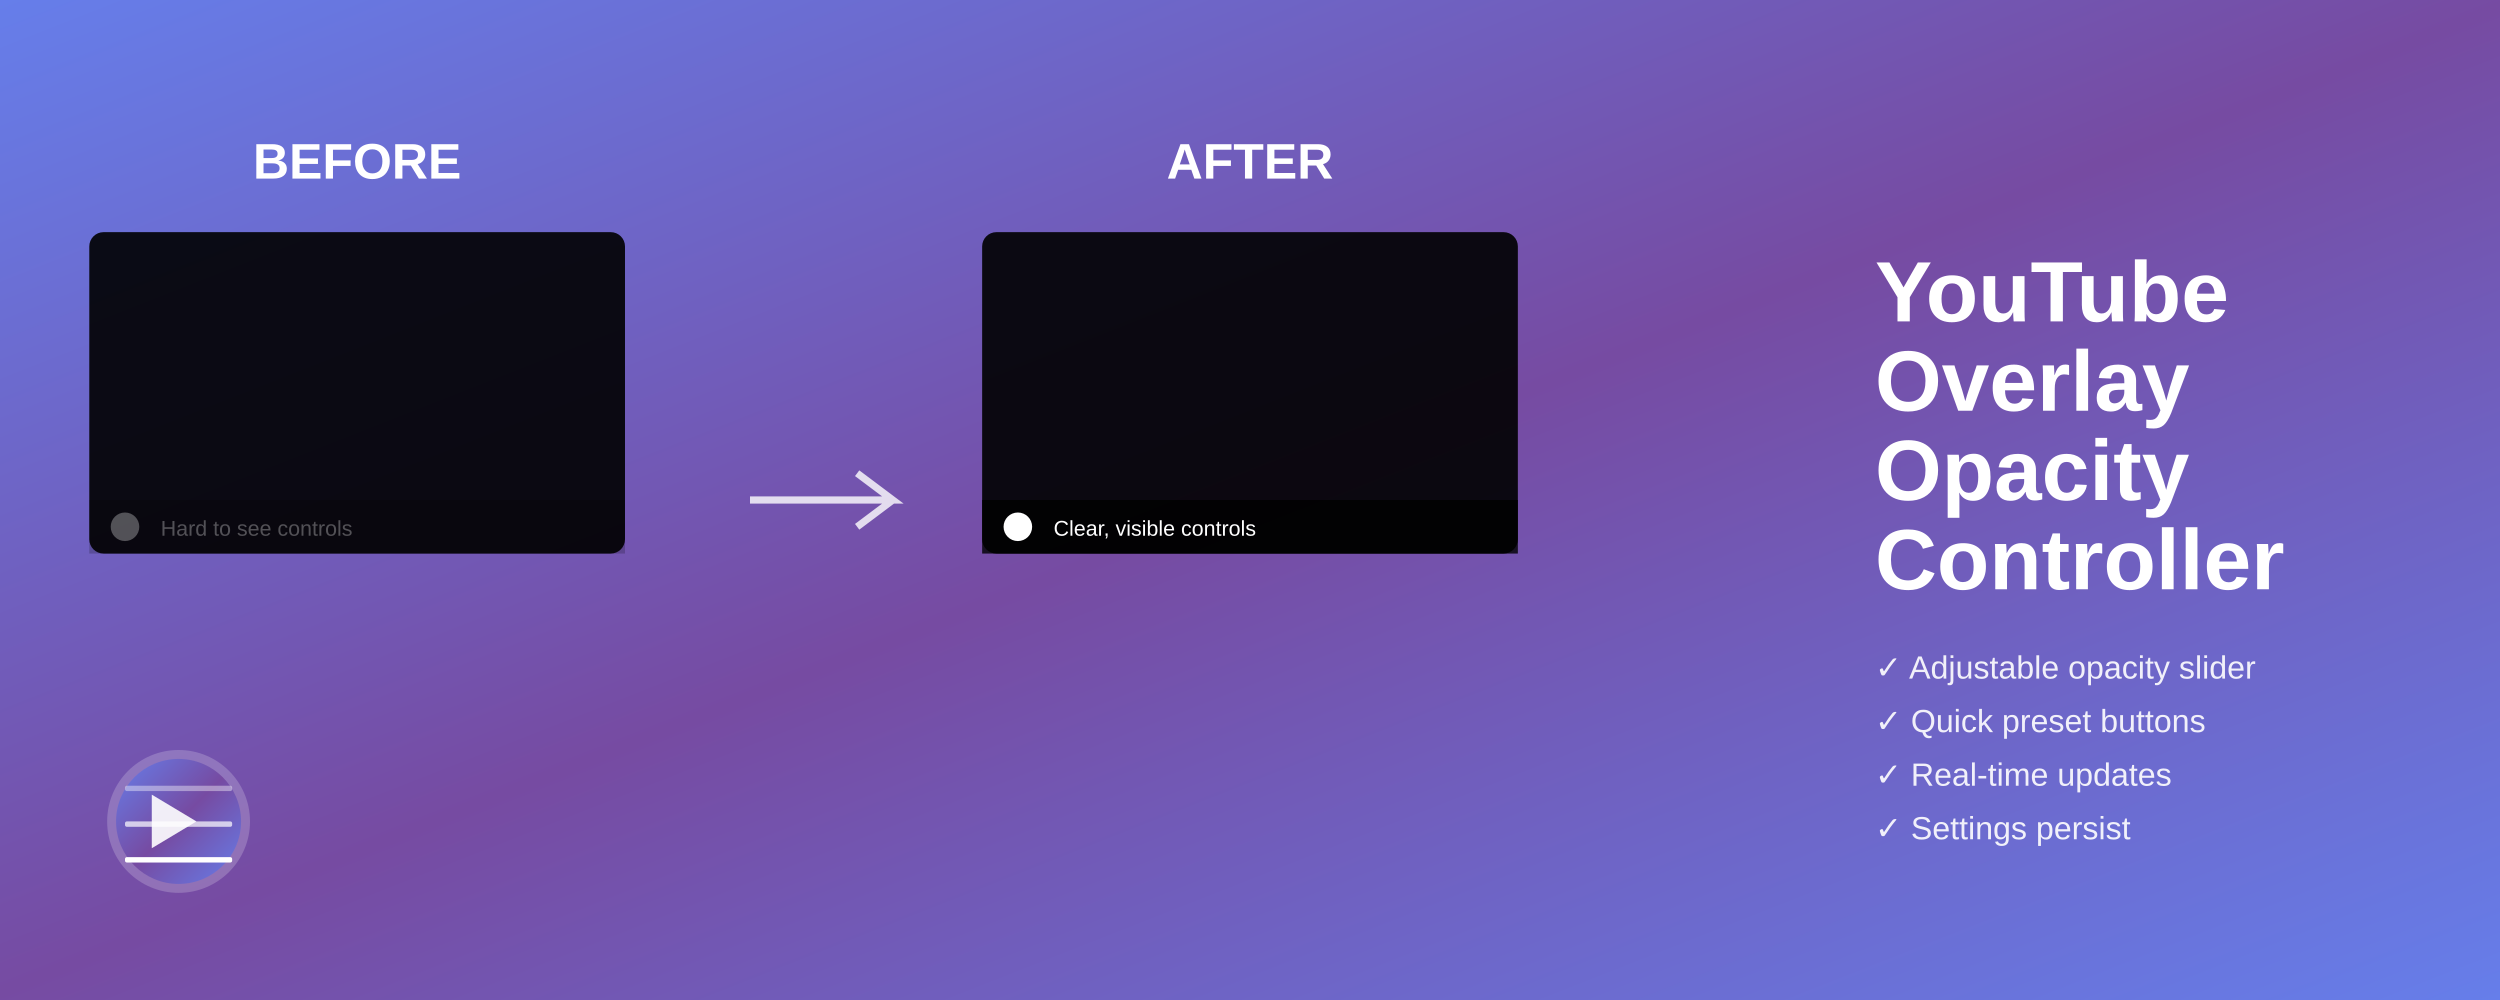
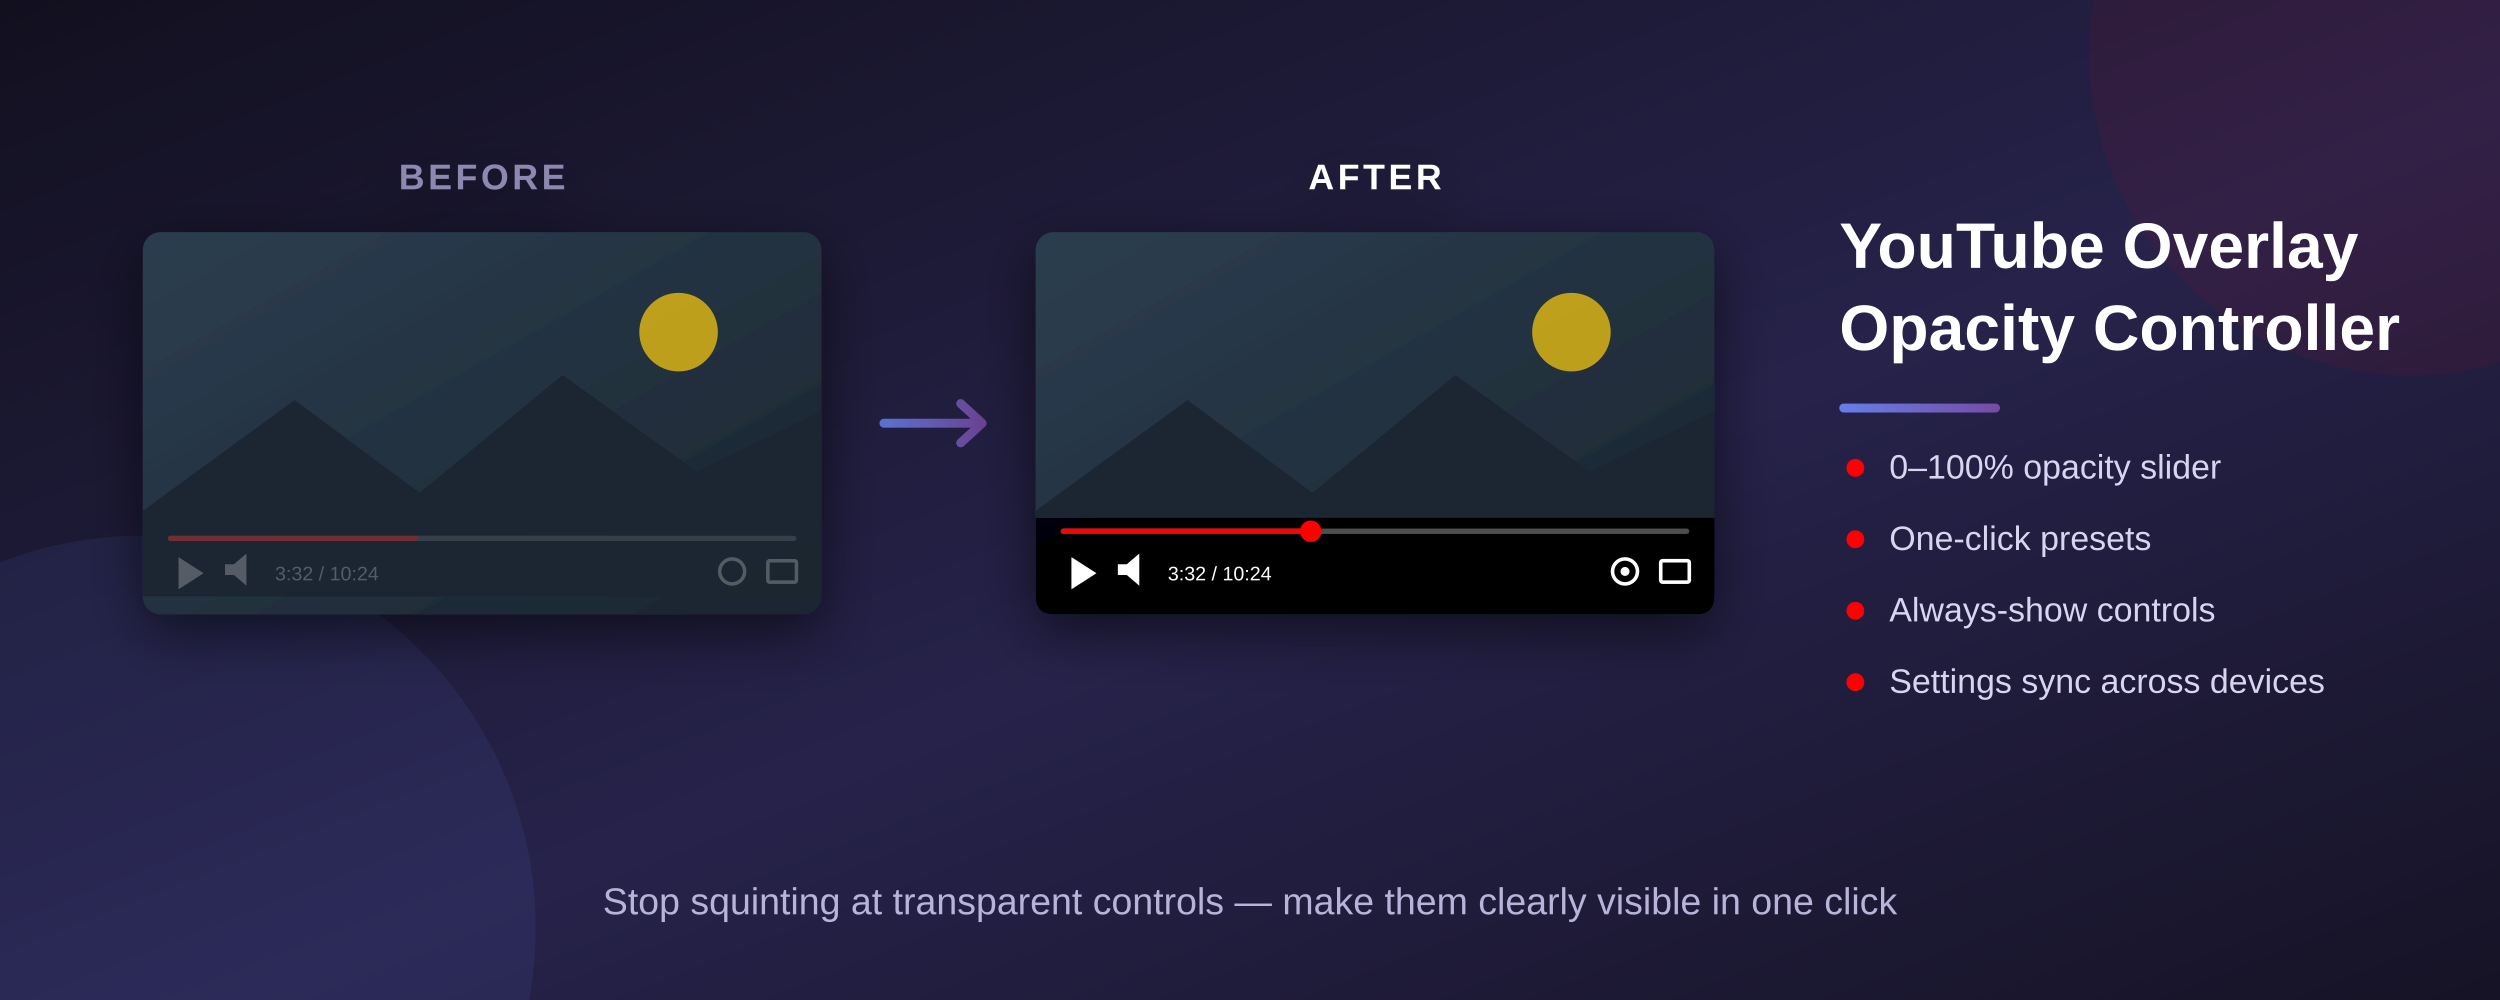
<svg xmlns="http://www.w3.org/2000/svg" width="1400" height="560" viewBox="0 0 1400 560">
  <defs>
-     <linearGradient id="bgGradMarquee" x1="0%" y1="0%" x2="100%" y2="100%">
-       <stop offset="0%" style="stop-color:#667eea;stop-opacity:1" />
-       <stop offset="50%" style="stop-color:#764ba2;stop-opacity:1" />
-       <stop offset="100%" style="stop-color:#667eea;stop-opacity:1" />
+     <linearGradient id="bg" x1="0%" y1="0%" x2="100%" y2="100%">
+       <stop offset="0%" stop-color="#12101f" />
+       <stop offset="55%" stop-color="#26224a" />
+       <stop offset="100%" stop-color="#161326" />
    </linearGradient>
+     <linearGradient id="videoBg" x1="0%" y1="0%" x2="100%" y2="100%">
+       <stop offset="0%" stop-color="#2c3e50" />
+       <stop offset="100%" stop-color="#1a252f" />
+     </linearGradient>
+     <linearGradient id="accent" x1="0%" y1="0%" x2="100%" y2="0%">
+       <stop offset="0%" stop-color="#667eea" />
+       <stop offset="100%" stop-color="#764ba2" />
+     </linearGradient>
+     <filter id="shadow" x="-20%" y="-20%" width="140%" height="140%">
+       <feDropShadow dx="0" dy="10" stdDeviation="16" flood-color="#000" flood-opacity="0.55" />
+     </filter>
  </defs>
-   <rect width="1400" height="560" fill="url(#bgGradMarquee)" />
-   <g>
-     <text x="200" y="100" font-family="Arial, sans-serif" font-size="28" font-weight="bold" fill="white" text-anchor="middle">
-       BEFORE
-     </text>
-     <rect x="50" y="130" width="300" height="180" rx="8" fill="#000" opacity="0.9" />
-     <rect x="50" y="280" width="300" height="30" fill="#000" opacity="0.2" />
-     <circle cx="70" cy="295" r="8" fill="white" opacity="0.3" />
-     <text x="90" y="300" font-family="Arial, sans-serif" font-size="12" fill="white" opacity="0.3">
-       Hard to see controls
-     </text>
+   <rect width="1400" height="560" fill="url(#bg)" />
+   <circle cx="80" cy="520" r="220" fill="#667eea" opacity="0.09" />
+   <circle cx="1350" cy="30" r="180" fill="#ff0000" opacity="0.06" />
+   <g transform="translate(80, 130)" filter="url(#shadow)">
+     <text x="190" y="-24" font-family="Arial, sans-serif" font-size="20" font-weight="bold" fill="#8d88b0" text-anchor="middle" letter-spacing="2">BEFORE</text>
+     <rect x="0" y="0" width="380" height="214" rx="10" fill="url(#videoBg)" />
+     <circle cx="300" cy="56" r="22" fill="#f1c40f" opacity="0.75" />
+     <path d="M 0 156 L 85 94 L 155 146 L 235 80 L 310 134 L 380 100 L 380 204 L 0 204 Z" fill="#1a252f" opacity="0.85" />
+     <rect x="14" y="170" width="352" height="3" rx="1.5" fill="#fff" opacity="0.12" />
+     <rect x="14" y="170" width="140" height="3" rx="1.5" fill="#ff0000" opacity="0.3" />
+     <path d="M 20 182 L 20 200 L 34 191 Z" fill="#fff" opacity="0.25" />
+     <path d="M 46 186 L 51 186 L 58 180 L 58 198 L 51 192 L 46 192 Z" fill="#fff" opacity="0.25" />
+     <text x="74" y="195" font-family="Arial, sans-serif" font-size="11" fill="#fff" opacity="0.25">3:32 / 10:24</text>
+     <circle cx="330" cy="190" r="7" fill="none" stroke="#fff" stroke-width="2" opacity="0.25" />
+     <rect x="350" y="184" width="16" height="12" fill="none" stroke="#fff" stroke-width="2" rx="1" opacity="0.25" />
  </g>
-   <g>
-     <path d="M 420 280 L 500 280 L 480 265 M 500 280 L 480 295" stroke="white" stroke-width="4" fill="none" opacity="0.8" />
+   <g transform="translate(495, 237)" opacity="0.85">
+     <path d="M 0 0 L 55 0 M 55 0 L 43 -11 M 55 0 L 43 11" stroke="url(#accent)" stroke-width="5" fill="none" stroke-linecap="round" />
  </g>
-   <g>
-     <text x="700" y="100" font-family="Arial, sans-serif" font-size="28" font-weight="bold" fill="white" text-anchor="middle">
-       AFTER
-     </text>
-     <rect x="550" y="130" width="300" height="180" rx="8" fill="#000" opacity="0.9" />
-     <rect x="550" y="280" width="300" height="30" fill="#000" opacity="0.8" />
-     <circle cx="570" cy="295" r="8" fill="white" opacity="1" />
-     <text x="590" y="300" font-family="Arial, sans-serif" font-size="12" fill="white" opacity="1">
-       Clear, visible controls
-     </text>
+   <g transform="translate(580, 130)" filter="url(#shadow)">
+     <text x="190" y="-24" font-family="Arial, sans-serif" font-size="20" font-weight="bold" fill="#ffffff" text-anchor="middle" letter-spacing="2">AFTER</text>
+     <rect x="0" y="0" width="380" height="214" rx="10" fill="url(#videoBg)" />
+     <circle cx="300" cy="56" r="22" fill="#f1c40f" opacity="0.75" />
+     <path d="M 0 156 L 85 94 L 155 146 L 235 80 L 310 134 L 380 100 L 380 160 L 0 160 Z" fill="#1a252f" opacity="0.85" />
+     <path d="M 0 160 L 380 160 L 380 204 Q 380 214 370 214 L 10 214 Q 0 214 0 204 Z" fill="#000" opacity="0.9" />
+     <rect x="14" y="166" width="352" height="3" rx="1.5" fill="#fff" opacity="0.3" />
+     <rect x="14" y="166" width="140" height="3" rx="1.5" fill="#ff0000" />
+     <circle cx="154" cy="167.5" r="6" fill="#ff0000" />
+     <path d="M 20 182 L 20 200 L 34 191 Z" fill="#fff" />
+     <path d="M 46 186 L 51 186 L 58 180 L 58 198 L 51 192 L 46 192 Z" fill="#fff" />
+     <text x="74" y="195" font-family="Arial, sans-serif" font-size="11" fill="#fff">3:32 / 10:24</text>
+     <circle cx="330" cy="190" r="7" fill="none" stroke="#fff" stroke-width="2" />
+     <circle cx="330" cy="190" r="2.5" fill="#fff" />
+     <rect x="350" y="184" width="16" height="12" fill="none" stroke="#fff" stroke-width="2" rx="1" />
  </g>
-   <g>
-     <text x="1050" y="180" font-family="Arial, sans-serif" font-size="48" font-weight="bold" fill="white">
-       YouTube
-     </text>
-     <text x="1050" y="230" font-family="Arial, sans-serif" font-size="48" font-weight="bold" fill="white">
-       Overlay
-     </text>
-     <text x="1050" y="280" font-family="Arial, sans-serif" font-size="48" font-weight="bold" fill="white">
-       Opacity
-     </text>
-     <text x="1050" y="330" font-family="Arial, sans-serif" font-size="48" font-weight="bold" fill="white">
-       Controller
-     </text>
-     <text x="1050" y="380" font-family="Arial, sans-serif" font-size="18" fill="white" opacity="0.9">
-       ✓ Adjustable opacity slider
-     </text>
-     <text x="1050" y="410" font-family="Arial, sans-serif" font-size="18" fill="white" opacity="0.9">
-       ✓ Quick preset buttons
-     </text>
-     <text x="1050" y="440" font-family="Arial, sans-serif" font-size="18" fill="white" opacity="0.9">
-       ✓ Real-time updates
-     </text>
-     <text x="1050" y="470" font-family="Arial, sans-serif" font-size="18" fill="white" opacity="0.9">
-       ✓ Settings persist
-     </text>
+   <g transform="translate(1030, 150)">
+     <text x="0" y="0" font-family="Arial, sans-serif" font-size="36" font-weight="bold" fill="#ffffff">YouTube Overlay</text>
+     <text x="0" y="46" font-family="Arial, sans-serif" font-size="36" font-weight="bold" fill="#ffffff">Opacity Controller</text>
+     <rect x="0" y="76" width="90" height="5" rx="2.5" fill="url(#accent)" />
+     <g transform="translate(0, 118)" font-family="Arial, sans-serif" font-size="19" fill="#d9d5f0">
+       <circle cx="9" cy="-6" r="5" fill="#ff0000" />
+       <text x="28" y="0">0–100% opacity slider</text>
+       <circle cx="9" cy="34" r="5" fill="#ff0000" />
+       <text x="28" y="40">One-click presets</text>
+       <circle cx="9" cy="74" r="5" fill="#ff0000" />
+       <text x="28" y="80">Always-show controls</text>
+       <circle cx="9" cy="114" r="5" fill="#ff0000" />
+       <text x="28" y="120">Settings sync across devices</text>
+     </g>
  </g>
-   <circle cx="100" cy="460" r="40" fill="white" opacity="0.2" />
-   <circle cx="100" cy="460" r="35" fill="url(#bgGradMarquee)" />
-   <path d="M 85 445 L 85 475 L 110 460 Z" fill="white" opacity="0.9" />
-   <rect x="70" y="440" width="60" height="3" fill="white" opacity="0.4" rx="1" />
-   <rect x="70" y="460" width="60" height="3" fill="white" opacity="0.7" rx="1" />
-   <rect x="70" y="480" width="60" height="3" fill="white" opacity="1" rx="1" />
+   <text x="700" y="512" font-family="Arial, sans-serif" font-size="21" fill="#b8b3d9" text-anchor="middle">
+     Stop squinting at transparent controls — make them clearly visible in one click
+   </text>
</svg>
